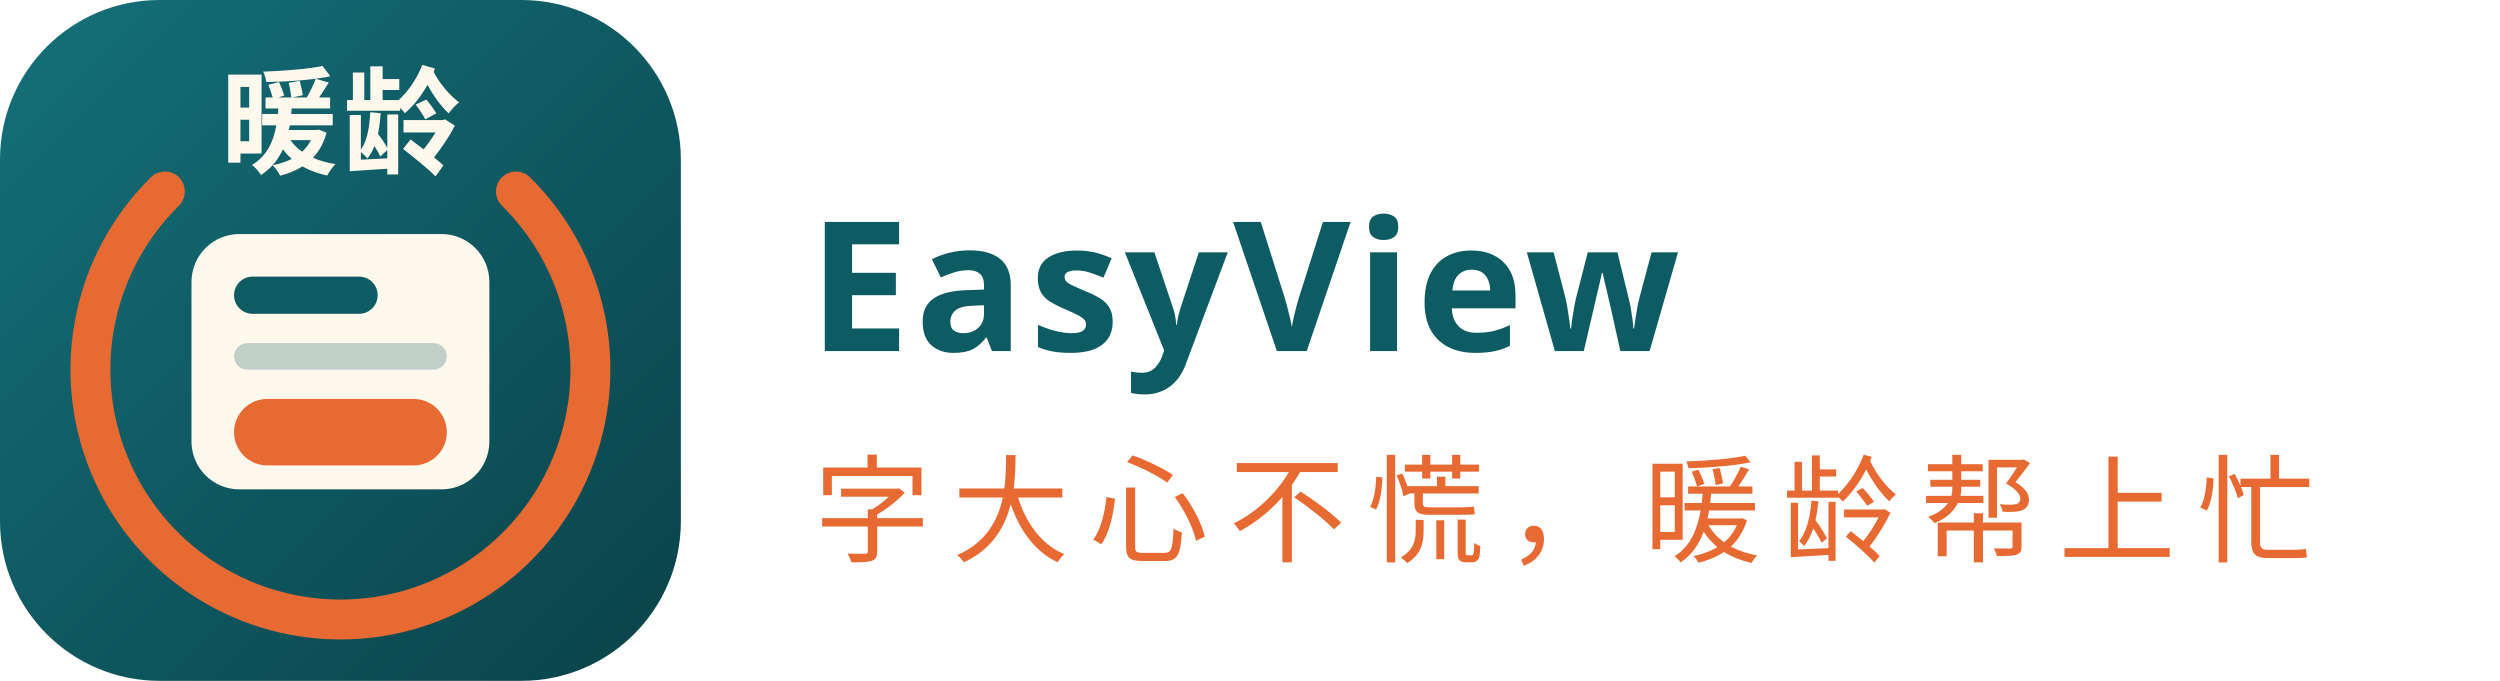
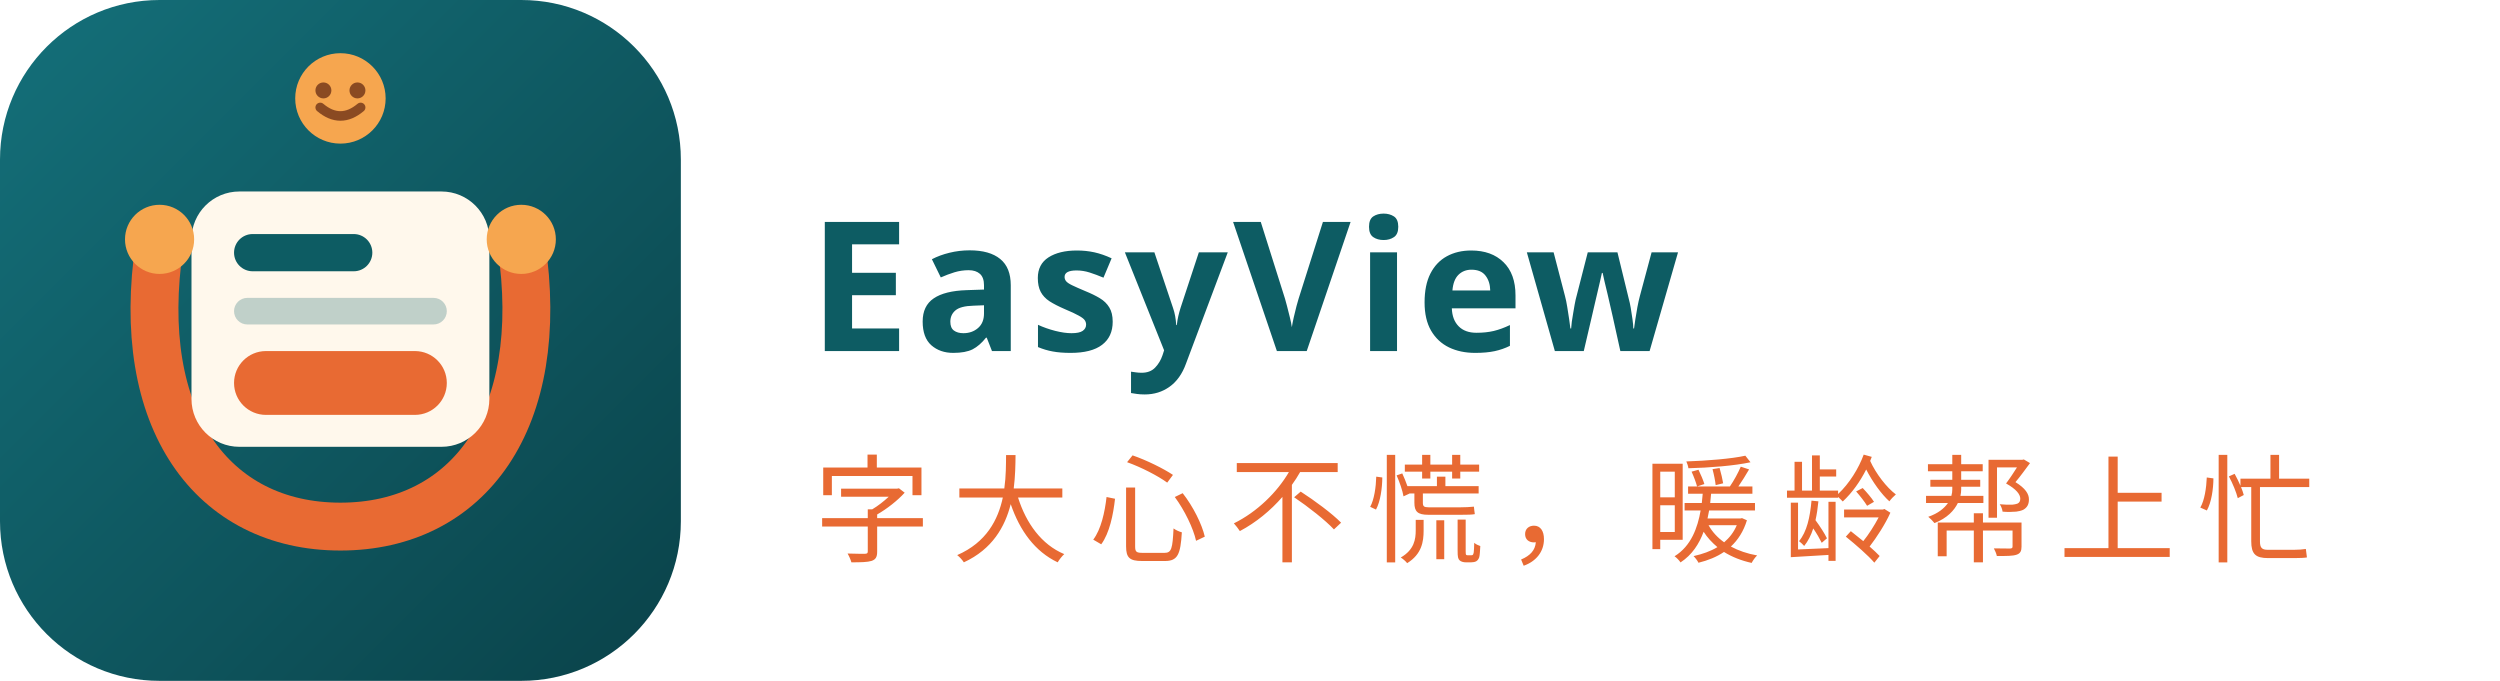
<svg xmlns="http://www.w3.org/2000/svg" viewBox="0 0 470 128" width="470" height="128" role="img" aria-label="暖龄 EasyView · 字大心不慌，暖龄帮上忙">
  <defs>
    <linearGradient id="ev-h" x1="0" y1="0" x2="1" y2="1">
      <stop offset="0" stop-color="#14707A" />
      <stop offset="1" stop-color="#0A4249" />
    </linearGradient>
  </defs>
  <g>
    <rect width="128" height="128" rx="30" fill="url(#ev-h)" />
-     <path d="M97 36 A47 47 0 1 1 31 36" fill="none" stroke="#E86A33" stroke-width="7.5" stroke-linecap="round" />
-     <text x="64" y="31" text-anchor="middle" font-family="Microsoft YaHei, Noto Sans SC, sans-serif" font-size="22" font-weight="700" fill="#FFF8EC" letter-spacing="1">暖龄</text>
-     <rect x="36" y="44" width="56" height="48" rx="9" fill="#FFF8EC" />
-     <rect x="44" y="52" width="27" height="7" rx="3.5" fill="#0D5C63" />
-     <rect x="44" y="64.5" width="40" height="5" rx="2.5" fill="#0D5C63" opacity=".26" />
-     <rect x="44" y="75" width="40" height="12.5" rx="6.25" fill="#E86A33" />
+     <path d="M30 46 C25 79 40 99 64 99 C88 99 103 79 98 46" fill="none" stroke="#E86A33" stroke-width="9" stroke-linecap="round" />
+     <rect x="36" y="36" width="56" height="48" rx="9" fill="#FFF8EC" />
+     <rect x="44" y="44" width="26" height="7" rx="3.5" fill="#0D5C63" />
+     <rect x="44" y="56" width="40" height="5" rx="2.5" fill="#0D5C63" opacity=".26" />
+     <rect x="44" y="66" width="40" height="12" rx="6" fill="#E86A33" />
+     <circle cx="30" cy="45" r="6.5" fill="#F6A64F" />
+     <circle cx="98" cy="45" r="6.5" fill="#F6A64F" />
+     <circle cx="64" cy="18.5" r="8.5" fill="#F6A64F" />
+     <circle cx="60.8" cy="17" r="1.5" fill="#8A4A22" />
+     <circle cx="67.2" cy="17" r="1.5" fill="#8A4A22" />
+     <path d="M60.2 20.2 Q64 23.4 67.8 20.2" fill="none" stroke="#8A4A22" stroke-width="1.8" stroke-linecap="round" />
  </g>
  <text x="152" y="66" font-family="Verdana, Segoe UI, sans-serif" font-size="34" font-weight="700" fill="#0D5C63" letter-spacing="1">EasyView</text>
  <text x="153" y="104" font-family="Microsoft YaHei, Noto Sans SC, sans-serif" font-size="22" fill="#E86A33" letter-spacing="4">字大心不慌，暖龄帮上忙</text>
</svg>
